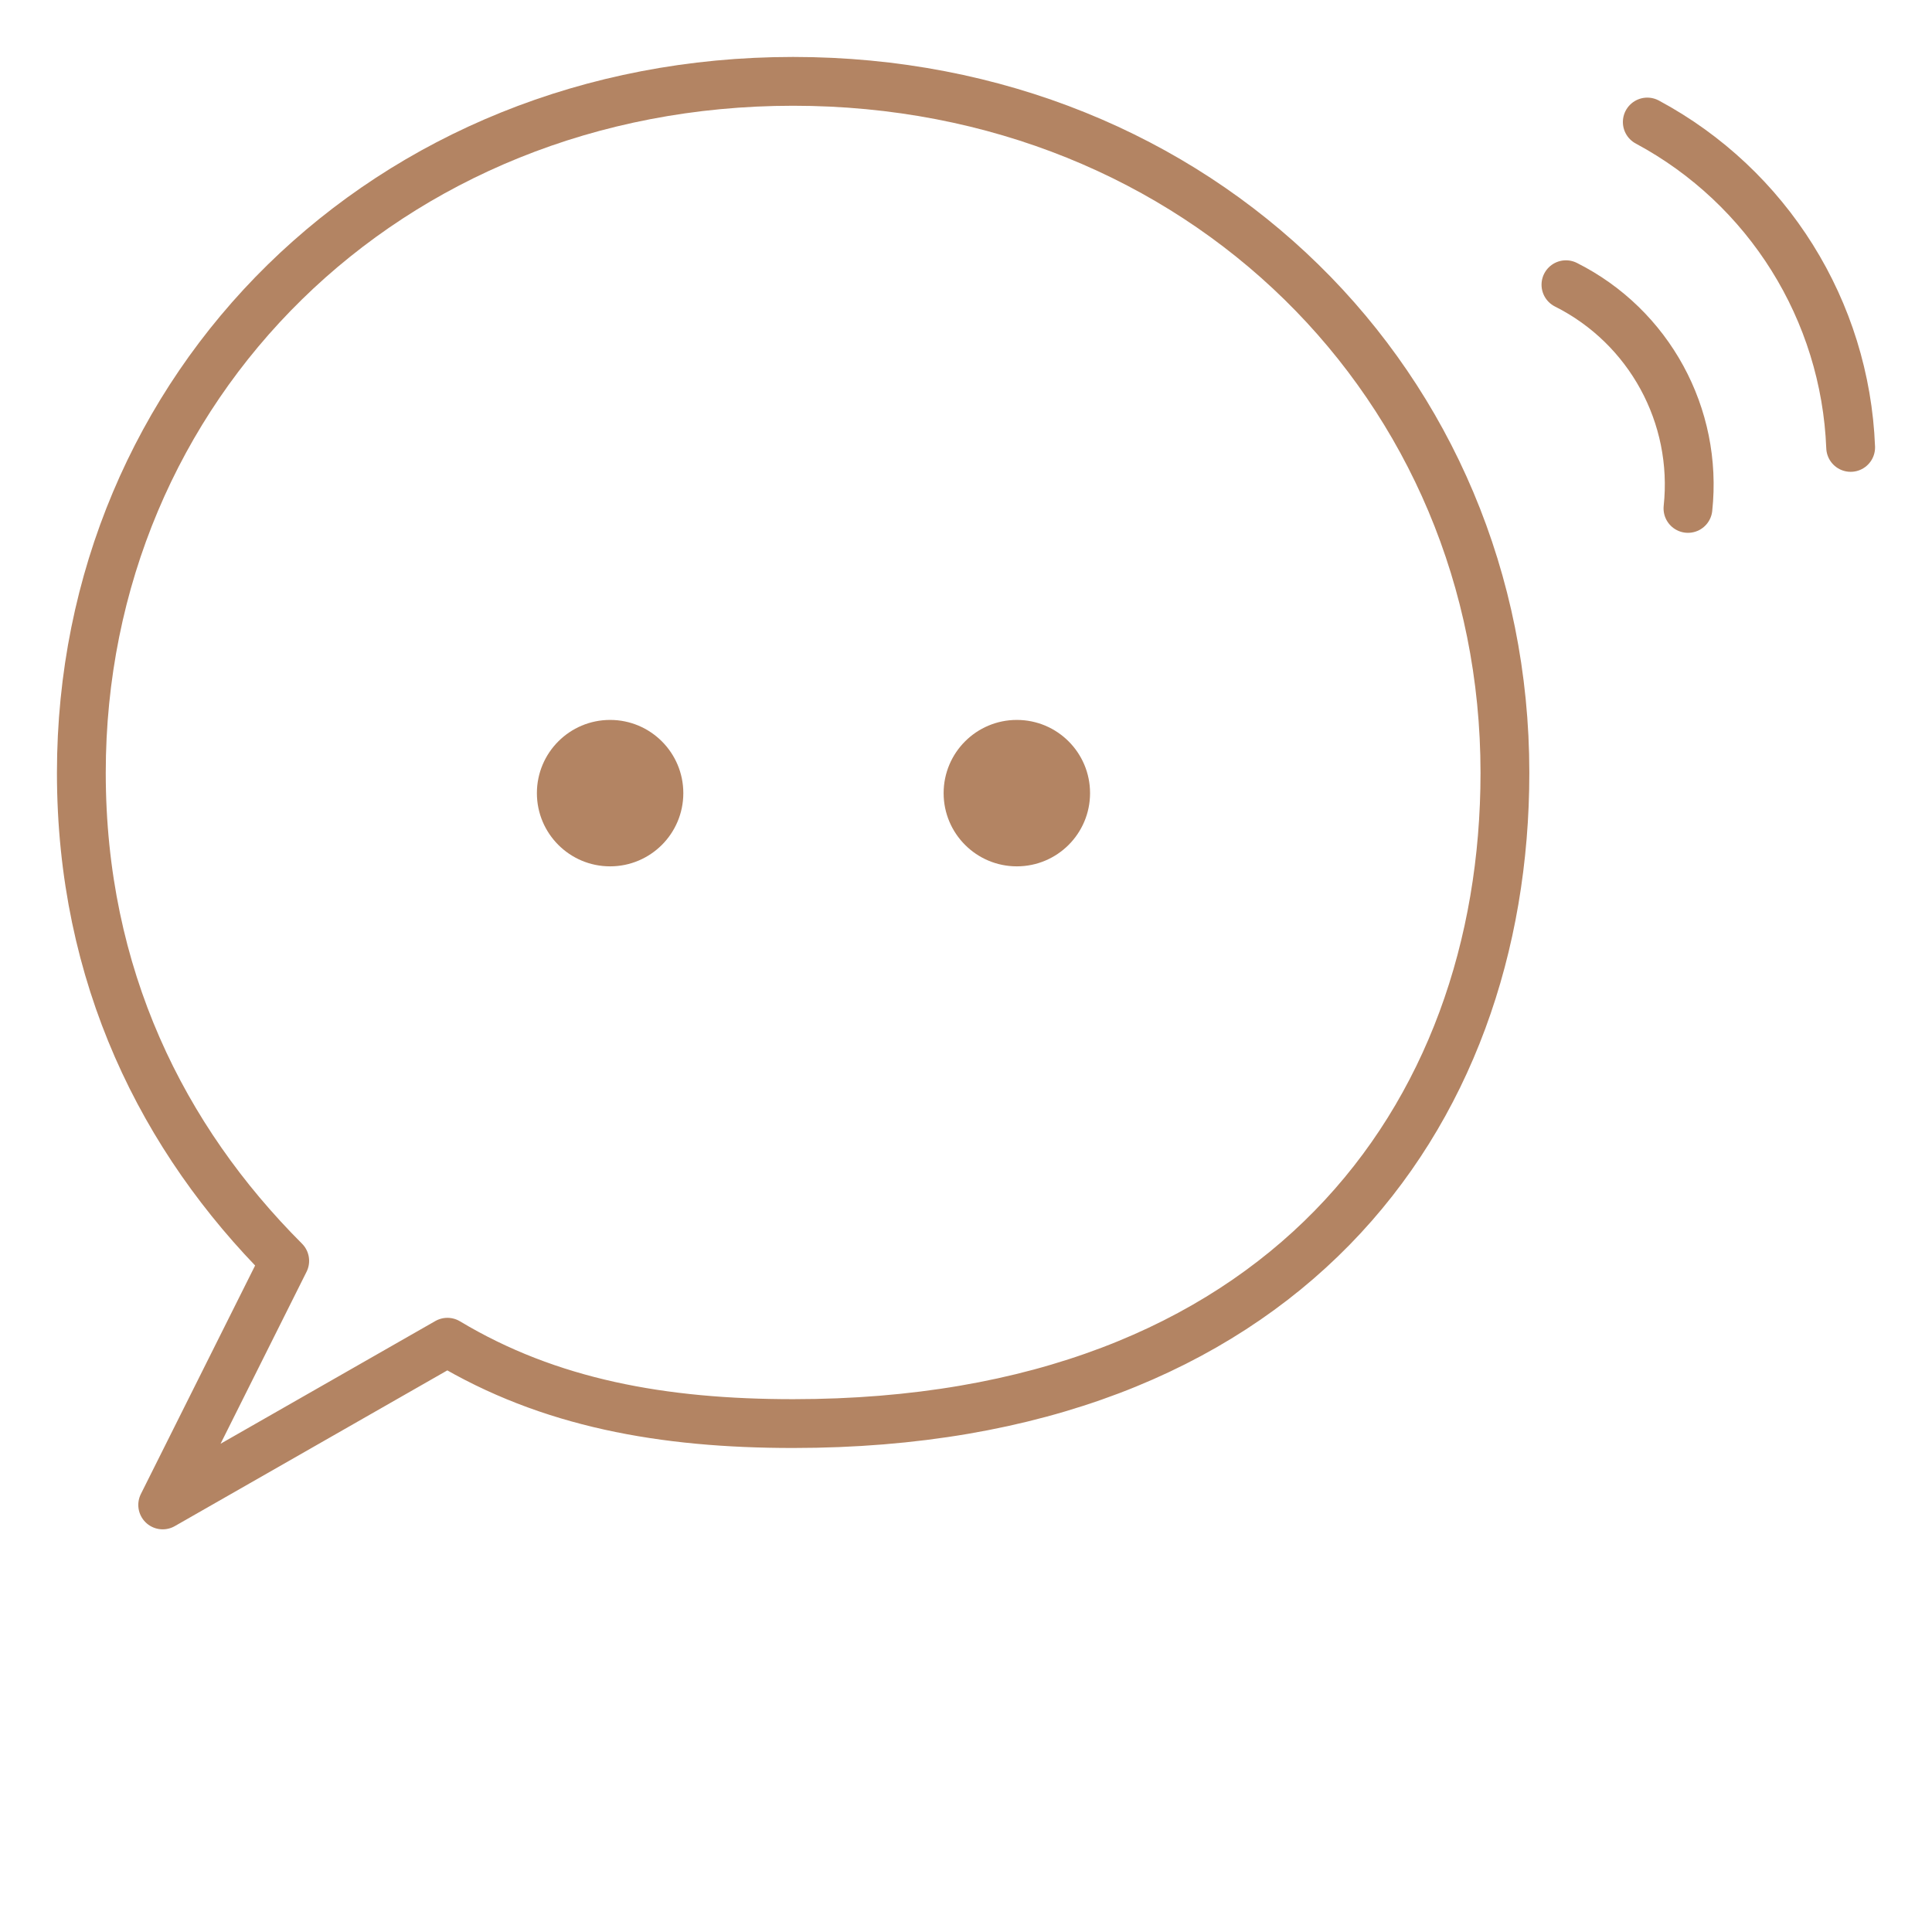
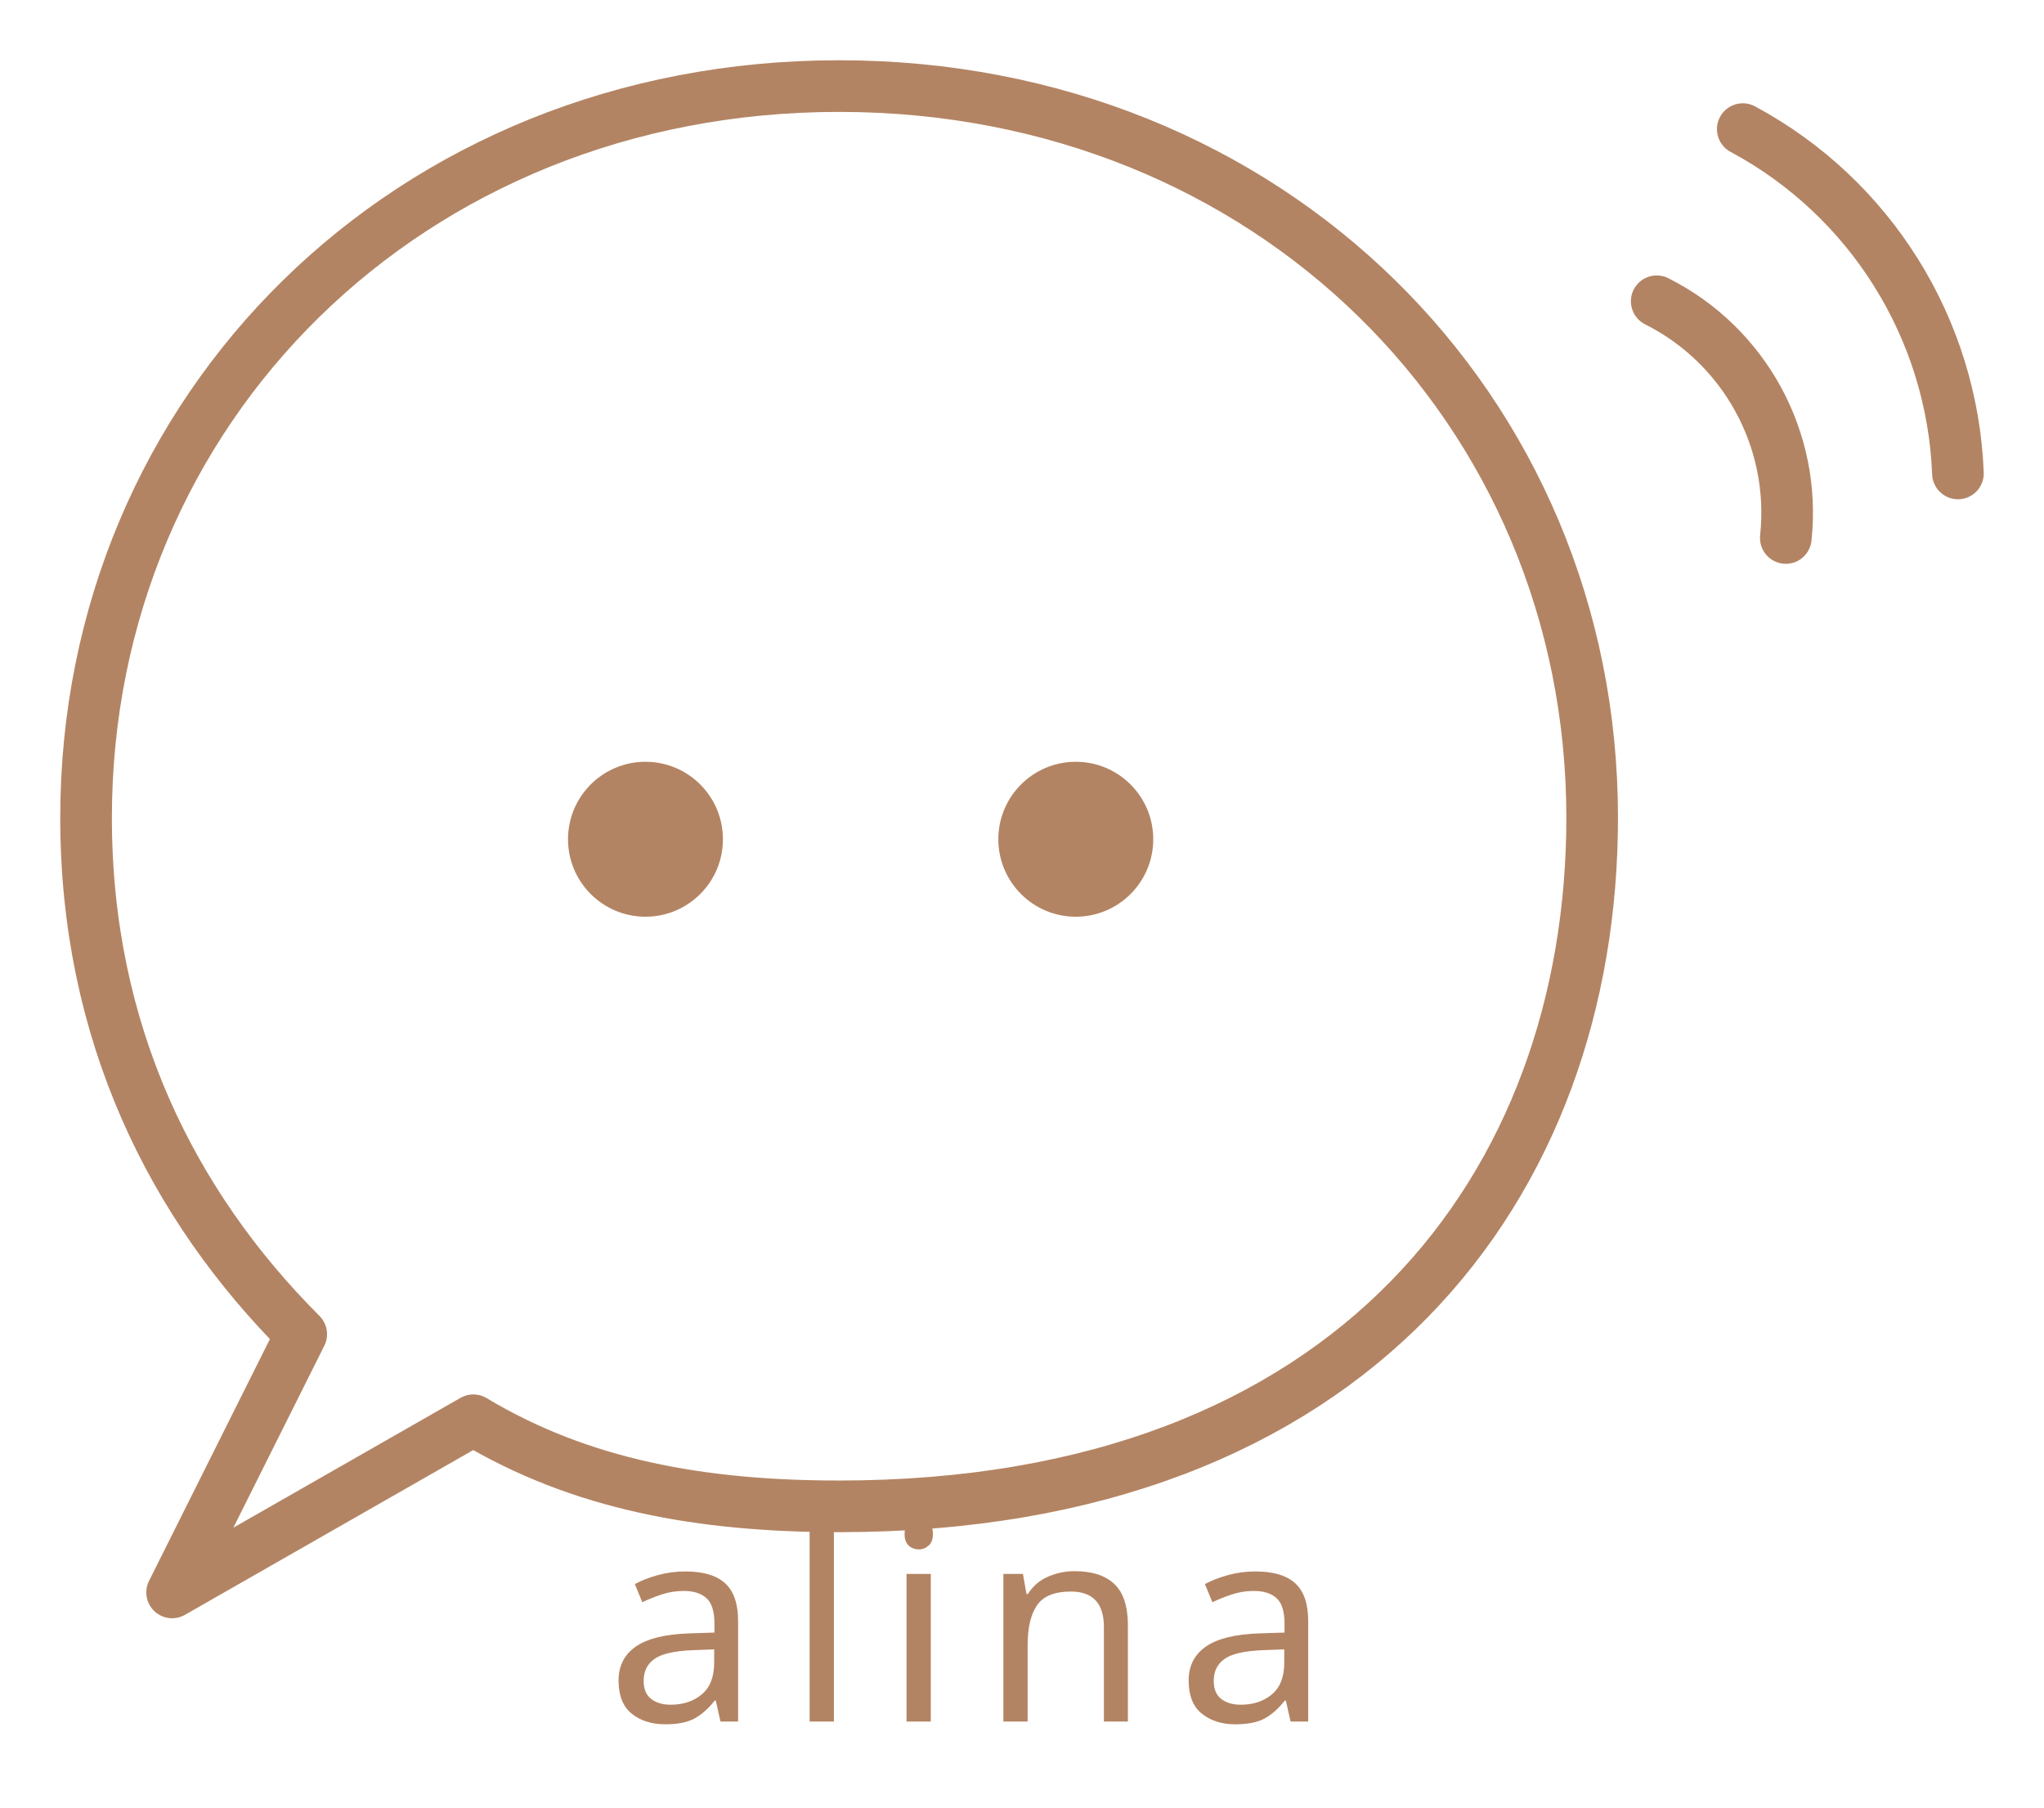
- <svg xmlns="http://www.w3.org/2000/svg" viewBox="35 70 475 475">
+ <svg xmlns="http://www.w3.org/2000/svg" viewBox="35 70 475 420">
  <style>
    .arc1 { animation: pulse 2.4s ease-in-out infinite; }
    .arc2 { animation: pulse 2.4s ease-in-out 0.3s infinite; }
    @keyframes pulse {
      0%, 100% { opacity: 0.3; }
      50% { opacity: 1; }
    }
  </style>
  <path d="M230 90            C130 90, 55 165, 55 260            C55 310, 75 350, 105 380            L75 440            L145 400            C170 415, 198 420, 230 420            C350 420, 405 345, 405 260            C405 165, 330 90, 230 90 Z" fill="none" stroke="#B38463" stroke-width="12" stroke-linecap="round" stroke-linejoin="round" />
  <circle cx="185" cy="265" r="18" fill="#B38463" />
  <circle cx="285" cy="265" r="18" fill="#B38463" />
  <path class="arc1" d="M420 140 A55 55 0 0 1 450 195" fill="none" stroke="#B38463" stroke-width="12" stroke-linecap="round" />
  <path class="arc2" d="M440 100 A95 95 0 0 1 490 180" fill="none" stroke="#B38463" stroke-width="12" stroke-linecap="round" />
+   <text x="260" y="470" font-family="Jost, sans-serif" font-weight="200" font-size="64" fill="#B38463" letter-spacing="6" text-anchor="middle">alina</text>
</svg>
